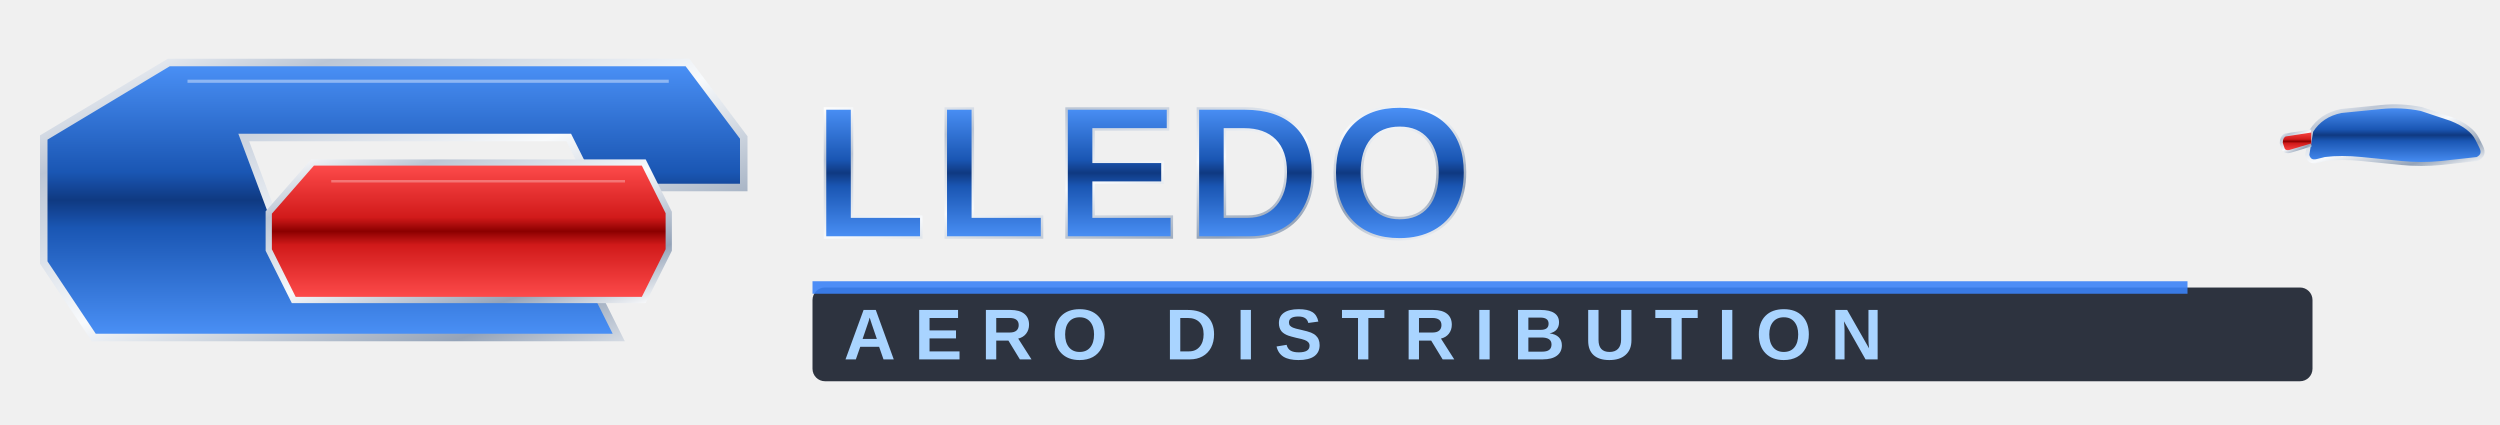
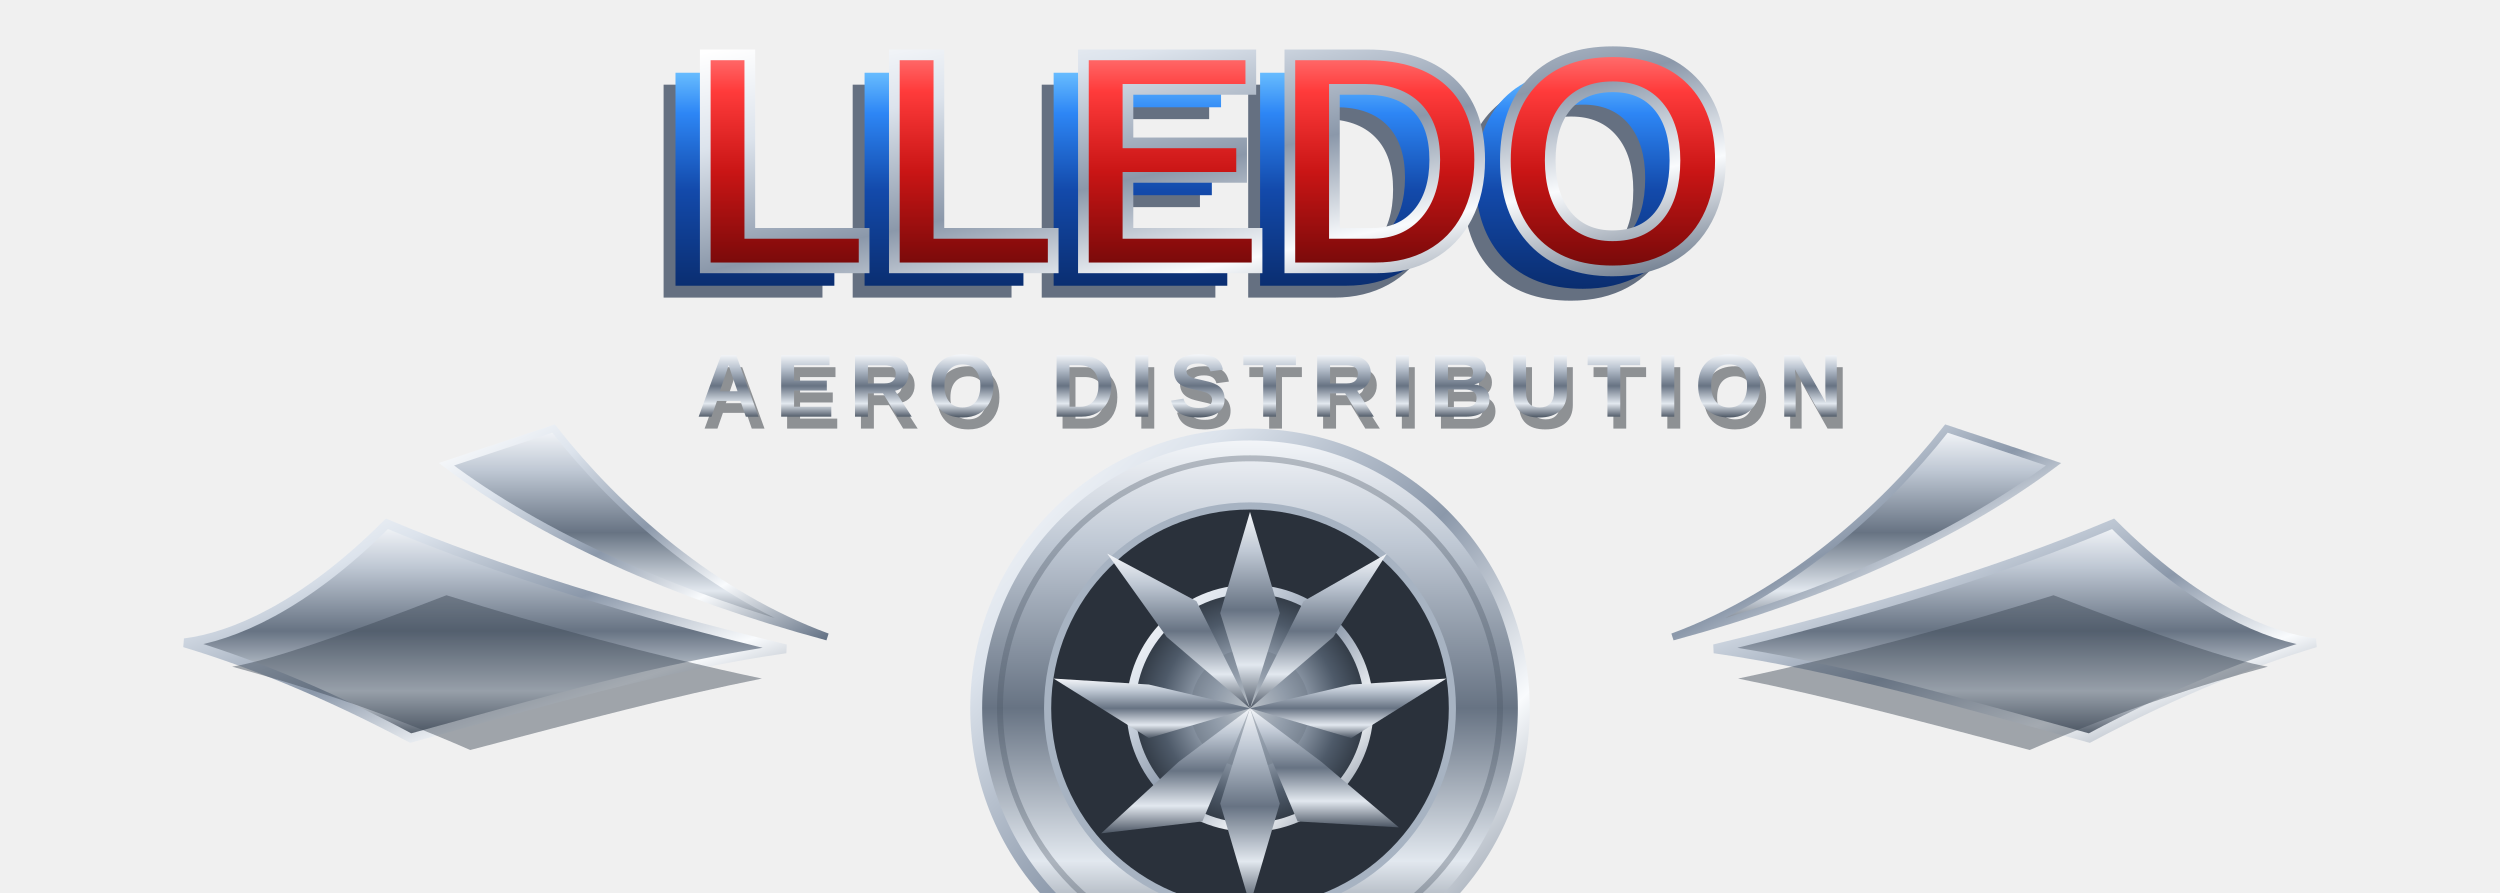
- <svg xmlns="http://www.w3.org/2000/svg" viewBox="0 0 400 68" width="400" height="68">
+ <svg xmlns="http://www.w3.org/2000/svg" viewBox="0 0 420 150" width="420" height="150">
  <defs>
    <linearGradient id="metal-blue" x1="0%" y1="0%" x2="0%" y2="100%">
-       <stop offset="0%" stop-color="#4B91F7" />
-       <stop offset="40%" stop-color="#1A56B3" />
-       <stop offset="50%" stop-color="#0F3981" />
-       <stop offset="60%" stop-color="#1A56B3" />
-       <stop offset="100%" stop-color="#4B91F7" />
+       <stop offset="0%" stop-color="#6CC0FF" />
+       <stop offset="20%" stop-color="#2D86F5" />
+       <stop offset="55%" stop-color="#134AAB" />
+       <stop offset="100%" stop-color="#0A2D6F" />
    </linearGradient>
    <linearGradient id="metal-red" x1="0%" y1="0%" x2="0%" y2="100%">
-       <stop offset="0%" stop-color="#FF4D4D" />
-       <stop offset="40%" stop-color="#D11A1A" />
-       <stop offset="50%" stop-color="#8B0000" />
-       <stop offset="60%" stop-color="#D11A1A" />
-       <stop offset="100%" stop-color="#FF4D4D" />
+       <stop offset="0%" stop-color="#FF7272" />
+       <stop offset="18%" stop-color="#FF3B3B" />
+       <stop offset="55%" stop-color="#C91515" />
+       <stop offset="100%" stop-color="#740909" />
    </linearGradient>
    <linearGradient id="silver-edge" x1="0%" y1="0%" x2="100%" y2="100%">
      <stop offset="0%" stop-color="#FFFFFF" />
-       <stop offset="20%" stop-color="#BCC6D5" />
-       <stop offset="50%" stop-color="#F8FAFC" />
-       <stop offset="80%" stop-color="#94A3B8" />
-       <stop offset="100%" stop-color="#FFFFFF" />
+       <stop offset="22%" stop-color="#DCE3EC" />
+       <stop offset="50%" stop-color="#8B98AA" />
+       <stop offset="74%" stop-color="#F9FBFD" />
+       <stop offset="100%" stop-color="#667487" />
    </linearGradient>
+     <linearGradient id="silver-fill" x1="0%" y1="0%" x2="0%" y2="100%">
+       <stop offset="0%" stop-color="#F5F7FA" />
+       <stop offset="20%" stop-color="#BFC8D4" />
+       <stop offset="50%" stop-color="#677383" />
+       <stop offset="78%" stop-color="#E2E8EF" />
+       <stop offset="100%" stop-color="#4B5563" />
+     </linearGradient>
+     <radialGradient id="hub-core" cx="50%" cy="50%" r="55%">
+       <stop offset="0%" stop-color="#F8FBFD" />
+       <stop offset="28%" stop-color="#AEB9C7" />
+       <stop offset="68%" stop-color="#4E5A69" />
+       <stop offset="100%" stop-color="#232A33" />
+     </radialGradient>
  </defs>
-   <g transform="translate(15, 10)">
-     <path d="M12,0 L95,0 L104,12 L104,20 L80,20 L76,12 L24,12 L30,28 L76,28 L80,36 L84,44 L0,44 L-8,32 L-8,12 Z" fill="url(#metal-blue)" stroke="url(#silver-edge)" stroke-width="1.2" />
-     <path d="M35,16 L88,16 L92,24 L92,30 L88,38 L32,38 L28,30 L28,24 Z" fill="url(#metal-red)" stroke="url(#silver-edge)" stroke-width="1" />
-     <path d="M15,3 L92,3" stroke="white" stroke-width="0.5" opacity="0.4" />
-     <path d="M38,19 L85,19" stroke="white" stroke-width="0.4" opacity="0.3" />
+   <g transform="translate(108,10)">
+     <text x="0" y="40" font-family="Arial Black, Arial, sans-serif" font-weight="900" font-size="52" fill="#081A37" opacity="0.6">LLEDO</text>
+     <text x="2" y="38" font-family="Arial Black, Arial, sans-serif" font-weight="900" font-size="52" fill="url(#metal-blue)">LLEDO</text>
+     <text x="7" y="35" font-family="Arial Black, Arial, sans-serif" font-weight="900" font-size="52" fill="url(#metal-red)">LLEDO</text>
+     <text x="7" y="35" font-family="Arial Black, Arial, sans-serif" font-weight="900" font-size="52" fill="none" stroke="url(#silver-edge)" stroke-width="1.8">LLEDO</text>
+     <text x="10" y="62" font-family="Arial Black, Arial, sans-serif" font-weight="800" font-size="15" fill="#161C24" opacity="0.45" letter-spacing="2.4">AERO DISTRIBUTION</text>
+     <text x="9" y="60" font-family="Arial Black, Arial, sans-serif" font-weight="800" font-size="15" fill="url(#silver-fill)" letter-spacing="2.4">AERO DISTRIBUTION</text>
  </g>
-   <g transform="translate(130, 14)">
-     <text x="0" y="24" font-family="Arial Black, Arial, sans-serif" font-weight="900" font-size="30" fill="url(#metal-blue)" letter-spacing="1">LLEDO</text>
-     <text x="0" y="24" font-family="Arial Black, Arial, sans-serif" font-weight="900" font-size="30" fill="none" stroke="url(#silver-edge)" stroke-width="0.4" letter-spacing="1">LLEDO</text>
-     <g transform="translate(0, 32)">
-       <rect x="0" y="0" width="240" height="15" rx="2" fill="#0B1220" opacity="0.85" />
-       <text x="5" y="11.5" font-family="Arial, sans-serif" font-weight="800" font-size="11.5" fill="#A9D4FF" letter-spacing="3">AERO DISTRIBUTION</text>
-       <line x1="0" y1="0" x2="220" y2="0" stroke="#3B82F6" stroke-width="2" opacity="0.9" />
-     </g>
-   </g>
-   <g transform="translate(365, 12) scale(0.32)">
-     <path d="M15,28 Q20,20 30,18 L50,16 Q60,15 70,17 L85,22 Q95,26 98,32 L100,36 Q102,40 98,42 L80,44 Q70,45 60,44 L40,42 Q30,41 22,42 L18,43 Q14,44 13,40 Z" fill="url(#metal-blue)" stroke="url(#silver-edge)" stroke-width="2" />
-     <path d="M15,28 L2,30 Q0,31 0,34 L1,37 Q2,39 5,38 L15,35" fill="url(#metal-red)" stroke="url(#silver-edge)" stroke-width="1.5" />
+   <g transform="translate(31,72)">
+     <path d="M34,16 C20,30 8,35 0,36 C10,39 23,44 38,52 C60,46 80,40 101,37 C76,31 53,24 34,16 Z" fill="url(#silver-fill)" stroke="url(#silver-edge)" stroke-width="1.5" />
+     <path d="M44,28 C26,35 14,39 8,40 C19,43 32,47 48,54 C67,49 82,45 97,42 C78,38 60,33 44,28 Z" fill="#3B4654" opacity="0.45" />
+     <path d="M44,6 C60,18 82,28 108,35 C89,28 73,14 62,0 Z" fill="url(#silver-fill)" stroke="url(#silver-edge)" stroke-width="1.2" />
+     <path d="M324,16 C338,30 350,35 358,36 C348,39 335,44 320,52 C298,46 278,40 257,37 C282,31 305,24 324,16 Z" fill="url(#silver-fill)" stroke="url(#silver-edge)" stroke-width="1.5" />
+     <path d="M314,28 C332,35 344,39 350,40 C339,43 326,47 310,54 C291,49 276,45 261,42 C280,38 298,33 314,28 Z" fill="#3B4654" opacity="0.45" />
+     <path d="M314,6 C298,18 276,28 250,35 C269,28 285,14 296,0 Z" fill="url(#silver-fill)" stroke="url(#silver-edge)" stroke-width="1.2" />
+     <circle cx="179" cy="47" r="46" fill="url(#silver-fill)" stroke="url(#silver-edge)" stroke-width="2" />
+     <circle cx="179" cy="47" r="34" fill="#2A313B" stroke="#A7B3C2" stroke-width="1.2" />
+     <circle cx="179" cy="47" r="20" fill="url(#hub-core)" stroke="url(#silver-edge)" stroke-width="1.5" />
+     <circle cx="179" cy="47" r="10" fill="#6C7786" opacity="0.45" />
+     <path d="M179,14 L184,31 L179,47 L174,31 Z" fill="url(#silver-fill)" />
+     <path d="M202,21 L193,35 L179,47 L188,29 Z" fill="url(#silver-fill)" />
+     <path d="M212,42 L196,43 L179,47 L196,52 Z" fill="url(#silver-fill)" />
+     <path d="M204,67 L191,56 L179,47 L187,66 Z" fill="url(#silver-fill)" />
+     <path d="M179,80 L174,63 L179,47 L184,63 Z" fill="url(#silver-fill)" />
+     <path d="M154,68 L167,56 L179,47 L171,66 Z" fill="url(#silver-fill)" />
+     <path d="M146,42 L162,43 L179,47 L162,52 Z" fill="url(#silver-fill)" />
+     <path d="M155,21 L165,35 L179,47 L170,29 Z" fill="url(#silver-fill)" />
+     <circle cx="179" cy="47" r="42" fill="none" stroke="#4A5564" stroke-width="1" opacity="0.35" />
  </g>
</svg>
